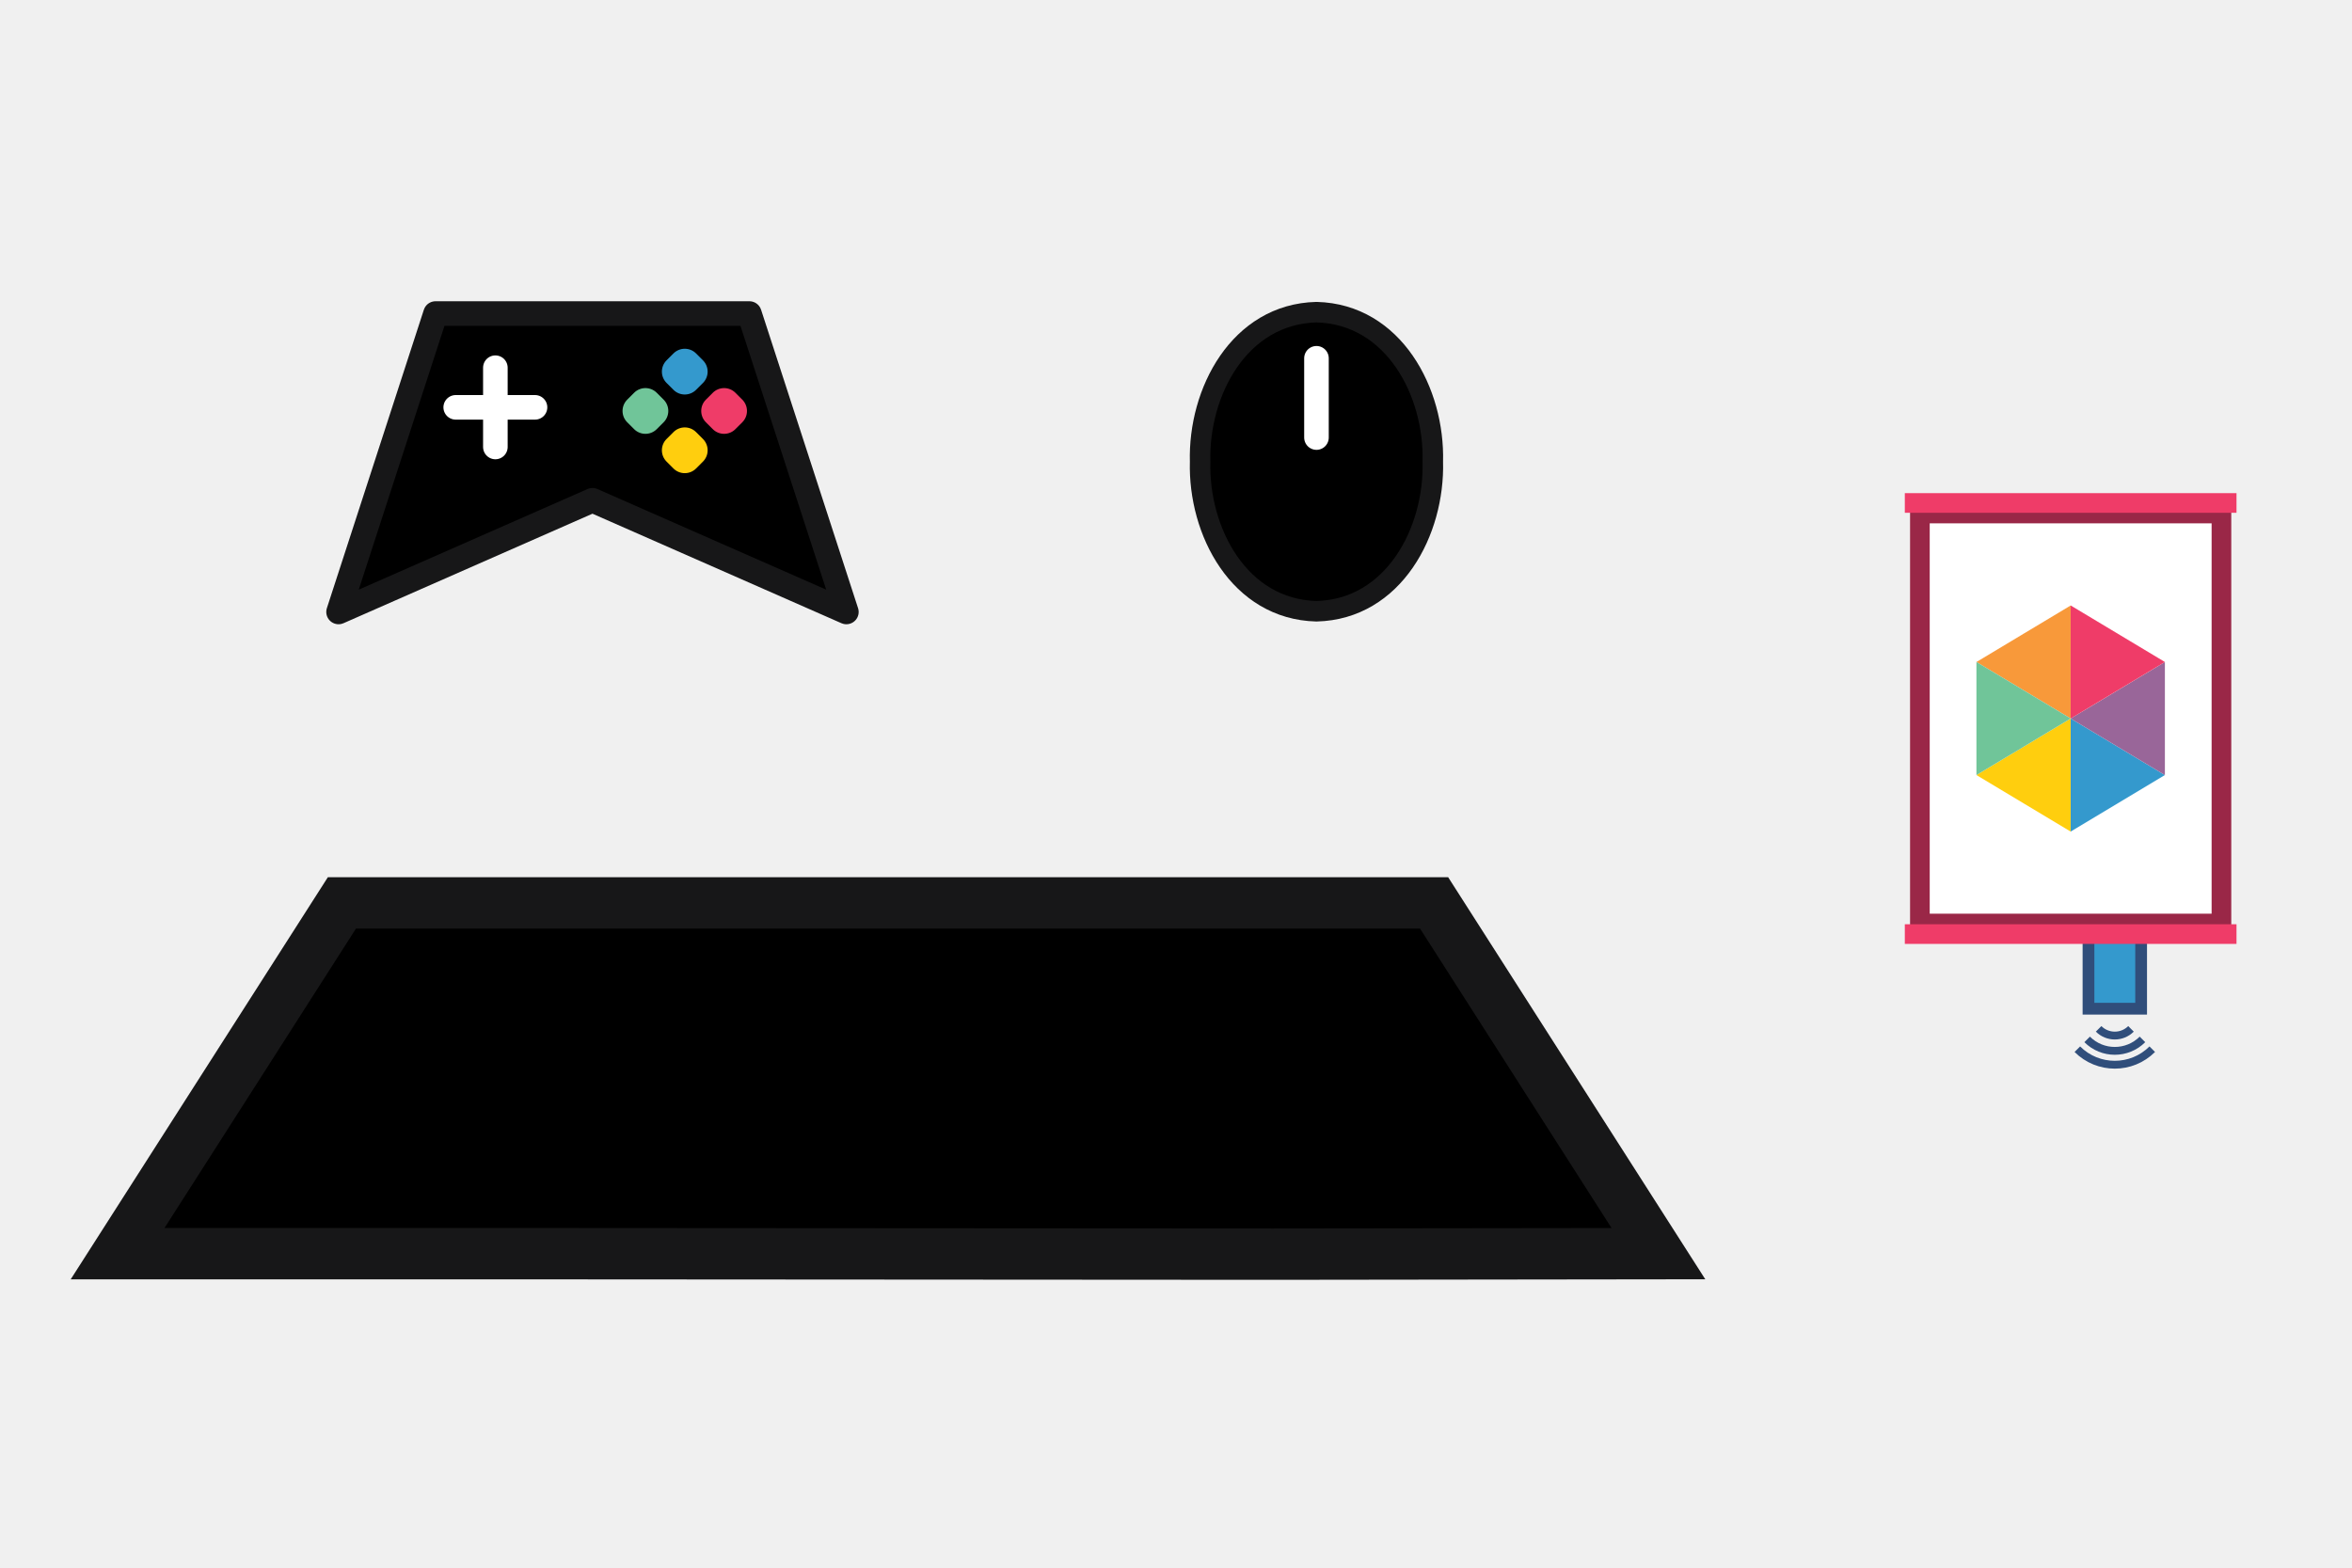
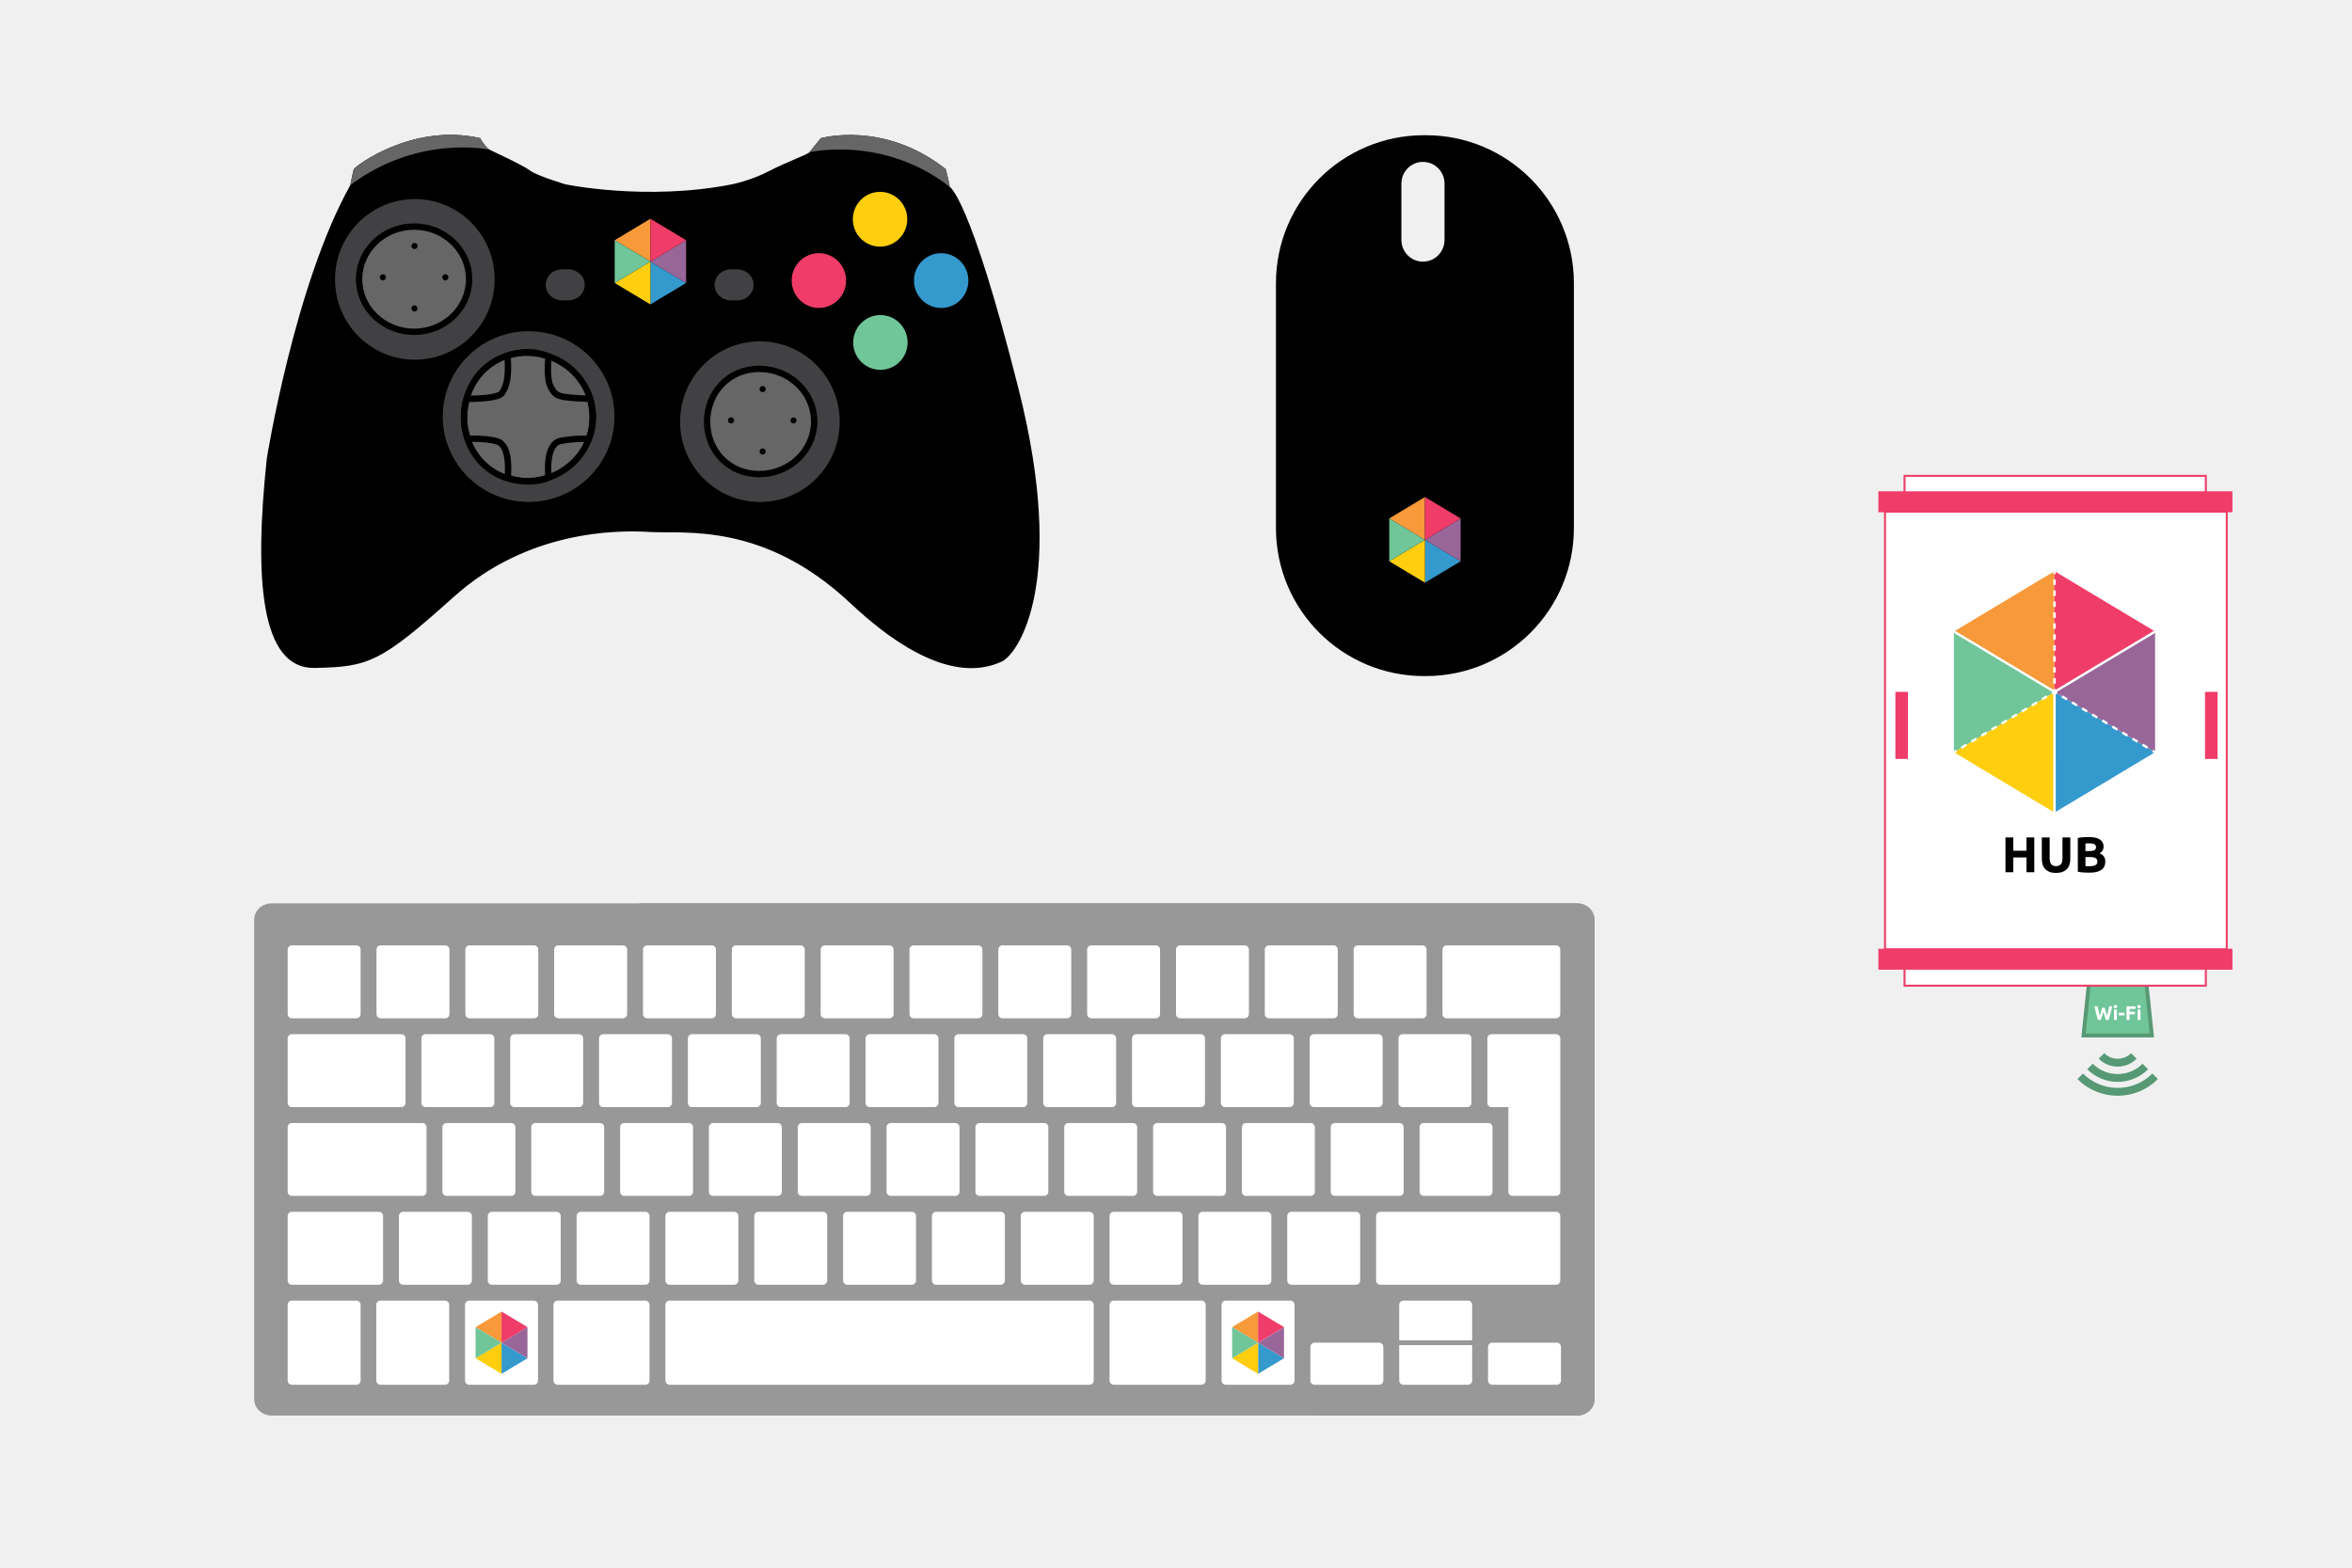
<svg xmlns="http://www.w3.org/2000/svg" version="1.1" id="Layer_1" x="0px" y="0px" width="600px" height="400px" viewBox="0 0 600 400" enable-background="new 0 0 600 400" xml:space="preserve">
  <g>
-     <path fill="none" d="M395.226,276.055" />
-   </g>
-   <rect x="532.778" y="238.191" fill="#3499CD" stroke="#304E7B" stroke-width="3" stroke-miterlimit="10" width="13.428" height="19.183" />
-   <g>
-     <g>
-       <path fill="none" stroke="#304E7B" stroke-width="2" stroke-miterlimit="10" d="M549.046,267.706    c-5.282,5.28-13.831,5.28-19.112,0" />
-       <path fill="none" stroke="#304E7B" stroke-width="2" stroke-miterlimit="10" d="M546.547,265.206    c-3.9,3.899-10.214,3.899-14.114,0" />
-       <path fill="none" stroke="#304E7B" stroke-width="2" stroke-miterlimit="10" d="M543.621,262.516    c-2.282,2.282-5.979,2.282-8.263,0" />
-     </g>
-   </g>
-   <g>
-     <polygon stroke="#171718" stroke-width="13.102" stroke-miterlimit="10" points="128.266,319.875 30,319.875 87.225,230.375    365.841,230.375 423.067,319.875 324.8,320  " />
-     <g>
-       <polygon stroke="#171718" stroke-width="6.271" stroke-linecap="round" stroke-linejoin="round" stroke-miterlimit="10" points="    191.171,80 215.911,156.143 151.14,127.647 86.369,156.143 111.11,80   " />
-       <path id="rect3330_19_" fill="#70C599" d="M169.291,107.744l-1.758,1.755c-1.592,1.595-4.174,1.595-5.768,0l-1.758-1.755    c-1.592-1.594-1.594-4.177,0-5.771l1.758-1.756c1.593-1.592,4.176-1.595,5.771,0l1.755,1.754    C170.885,103.568,170.882,106.15,169.291,107.744z" />
-       <path id="rect3330_18_" fill="#3499CD" d="M179.326,97.71l-1.756,1.755c-1.594,1.592-4.176,1.594-5.77-0.002l-1.756-1.755    c-1.594-1.593-1.594-4.175-0.002-5.768l1.757-1.758c1.594-1.593,4.177-1.593,5.771,0l1.756,1.758    C180.919,93.532,180.917,96.117,179.326,97.71z" />
-       <path id="rect3330_14_" fill="#EF3C68" d="M189.361,107.744l-1.757,1.755c-1.592,1.595-4.175,1.595-5.769,0l-1.757-1.755    c-1.592-1.594-1.592-4.177,0-5.771l1.757-1.755c1.594-1.594,4.177-1.594,5.771,0l1.756,1.755    C190.953,103.567,190.953,106.153,189.361,107.744z" />
-       <path id="rect3330_6_" fill="#FFCE0E" d="M179.326,117.778l-1.756,1.757c-1.594,1.592-4.176,1.592-5.77,0l-1.756-1.757    c-1.594-1.594-1.594-4.176-0.002-5.768l1.758-1.758c1.593-1.593,4.176-1.593,5.77,0l1.756,1.758    C180.919,113.603,180.919,116.187,179.326,117.778z" />
-       <line fill="none" stroke="#FFFFFF" stroke-width="6.271" stroke-linecap="round" stroke-miterlimit="10" x1="126.369" y1="93.819" x2="126.369" y2="114.048" />
-       <line fill="none" stroke="#FFFFFF" stroke-width="6.271" stroke-linecap="round" stroke-miterlimit="10" x1="136.483" y1="103.934" x2="116.254" y2="103.934" />
-     </g>
-     <g>
-       <path d="M365.51,117.805c0.485,17.732-9.945,37.67-29.676,38.155c-19.729-0.484-30.162-20.422-29.677-38.155    c-0.485-17.734,9.948-37.67,29.677-38.155C355.564,80.135,365.995,100.071,365.51,117.805z" />
-       <path fill="none" stroke="#171718" stroke-width="5.234" stroke-linecap="round" stroke-linejoin="round" stroke-miterlimit="10" d="    M365.51,117.805c0.485,17.732-9.945,37.67-29.676,38.155c-19.729-0.484-30.162-20.422-29.677-38.155    c-0.485-17.734,9.948-37.67,29.677-38.155C355.564,80.135,365.995,100.071,365.51,117.805z" />
-     </g>
-     <line fill="none" stroke="#FFFFFF" stroke-width="6.271" stroke-linecap="round" stroke-miterlimit="10" x1="335.834" y1="91.415" x2="335.834" y2="111.645" />
-   </g>
-   <g>
-     <g>
-       <rect x="489.768" y="131.024" fill="#FFFFFF" stroke="#9A2747" stroke-width="5.013" stroke-miterlimit="10" width="76.926" height="104.615" />
-       <line fill="none" stroke="#EF3C68" stroke-width="5.013" stroke-miterlimit="10" x1="485.922" y1="128.333" x2="570.537" y2="128.333" />
-       <line fill="none" stroke="#EF3C68" stroke-width="5.013" stroke-miterlimit="10" x1="485.922" y1="238.333" x2="570.537" y2="238.333" />
-     </g>
-     <g>
-       <polygon fill="#3499CD" points="528.229,183.333 540.252,190.545 552.268,197.756 540.248,204.968 528.229,212.181     528.229,197.756   " />
-       <polygon fill="#996699" points="552.268,168.91 540.262,176.121 528.229,183.333 540.248,190.545 552.268,197.756     552.268,183.333   " />
-       <polygon fill="#F8993A" points="528.231,154.486 516.21,161.698 504.19,168.91 516.211,176.121 528.231,183.333 528.231,168.91       " />
-       <polygon fill="#EF3C68" points="528.229,154.486 540.248,161.698 552.268,168.91 540.248,176.121 528.229,183.333 528.229,168.91       " />
-       <polygon fill="#FFCE0E" points="528.231,183.333 516.21,190.545 504.19,197.756 516.211,204.968 528.231,212.181 528.231,197.756       " />
-       <polygon fill="#70C599" points="504.192,168.91 516.21,176.121 528.229,183.333 516.212,190.545 504.192,197.756 504.192,183.333       " />
-     </g>
+     <path fill="none" d="M230,265.341" />
+   </g>
+   <path id="wireless_mouse" d="M401.5,72.263c0-20.856-16.907-37.763-37.763-37.763h-0.475c-20.855,0-37.763,16.907-37.763,37.763  v62.475c0,20.856,16.907,37.763,37.763,37.763h0.475c20.855,0,37.763-16.907,37.763-37.763V72.263z M368.5,61.203  c0,3.067-2.434,5.552-5.5,5.552s-5.5-2.485-5.5-5.552V46.86c0-3.066,2.434-5.552,5.5-5.552s5.5,2.486,5.5,5.552V61.203z" />
+   <g>
+     <path d="M186.606,47.055c-21.767,4.266-42.31-0.013-42.31-0.013s-7.322-2.173-9.084-3.528c-1.763-1.358-9.322-4.818-10.339-5.327   c-1.017-0.509-2.407-2.951-2.407-2.951c-17.423-3.938-32.004,7.313-32.207,7.923c-0.203,0.609-0.883,4.067-0.883,4.067   c-14.247,25.423-21.313,69.764-21.313,69.764c-3.263,30.645-1.627,53.7,12.188,53.435c13.815-0.267,16.817-1.354,35.536-18.164   c18.717-16.81,41.229-17.072,49.935-16.527c8.707,0.545,28.992-2.703,51.226,18.188c22.232,20.889,34.167,16.823,38.507,14.926   c4.337-1.896,16.82-20.334,4.361-69.699c-12.462-49.365-17.613-51.535-17.613-51.535c0.001-0.543-0.947-4.476-0.947-4.476   c-15.863-12.48-31.866-7.875-31.866-7.875s-2.443,2.982-2.917,3.592c-0.474,0.61-5.628,2.372-10.307,4.81   C191.489,46.106,186.606,47.055,186.606,47.055z" />
+     <path fill="#656665" d="M89.376,47.228c0,0,0.68-3.458,0.883-4.067c0.203-0.61,14.784-11.862,32.207-7.923   c0,0,1.39,2.442,2.407,2.951C124.873,38.188,106.67,34.215,89.376,47.228z" />
+     <path fill="#656665" d="M242.204,47.615c0.429,0.333-0.947-4.476-0.947-4.476c-15.863-12.48-31.866-7.875-31.866-7.875   s-2.443,2.982-2.917,3.592C206.475,38.857,225.257,34.438,242.204,47.615z" />
+     <path fill="#414042" d="M149.17,72.672c0,2.191-1.89,3.967-4.223,3.966h-1.524c-2.333-0.001-4.221-1.776-4.219-3.967l0,0   c0-2.191,1.891-3.966,4.222-3.966l1.525,0.001C147.281,68.706,149.17,70.483,149.17,72.672L149.17,72.672z" />
+     <path fill="#414042" d="M192.25,72.687c0,2.191-1.893,3.966-4.222,3.964h-1.526c-2.331,0-4.22-1.776-4.218-3.967l0,0   c0-2.19,1.891-3.967,4.222-3.966h1.524C190.361,68.72,192.25,70.495,192.25,72.687L192.25,72.687z" />
+     <g>
+       <ellipse fill="#FFCE0E" cx="224.503" cy="55.939" rx="6.941" ry="6.991" />
+       <ellipse fill="#EF3C68" cx="208.902" cy="71.58" rx="6.941" ry="6.991" />
+       <ellipse fill="#70C599" cx="224.591" cy="87.377" rx="6.941" ry="6.991" />
+       <ellipse fill="#3499CD" cx="240.094" cy="71.59" rx="6.941" ry="6.99" />
+     </g>
+     <g>
+       <ellipse transform="matrix(1 2.757794e-004 -2.757794e-004 1 0.0197 -0.0292)" fill="#414042" cx="105.825" cy="71.286" rx="20.361" ry="20.494" />
+       <ellipse fill="#656665" stroke="#000000" stroke-width="1.623" cx="105.642" cy="71.236" rx="14.035" ry="13.426" />
+       <g>
+         <circle cx="105.741" cy="62.76" r="0.785" />
+         <circle cx="97.67" cy="70.76" r="0.784" />
+         <circle cx="105.736" cy="78.693" r="0.784" />
+         <circle cx="113.604" cy="70.763" r="0.785" />
+       </g>
+     </g>
+     <g>
+       <ellipse transform="matrix(1 3.117431e-004 -3.117431e-004 1 0.0336 -0.0604)" fill="#414042" cx="193.852" cy="107.591" rx="20.362" ry="20.493" />
+       <path fill="#656665" stroke="#000000" stroke-width="1.623" d="M207.704,107.545c-0.003,7.415-6.286,13.423-14.042,13.421    c-7.752-0.002-13.283-5.965-13.281-13.378c0.004-7.416,5.541-13.475,13.291-13.471C201.422,94.118,207.706,100.13,207.704,107.545    z" />
+       <g>
+         <circle cx="194.56" cy="99.266" r="0.785" />
+         <path d="M187.274,107.264c0,0.431-0.352,0.781-0.784,0.779c-0.433-0.001-0.783-0.348-0.786-0.78     c0.002-0.431,0.353-0.78,0.785-0.779C186.923,106.484,187.275,106.834,187.274,107.264z" />
+         <circle cx="194.556" cy="115.2" r="0.783" />
+         <path d="M203.206,107.269c0,0.433-0.35,0.78-0.784,0.78c-0.432,0-0.783-0.35-0.78-0.78c-0.002-0.43,0.349-0.779,0.782-0.78     C202.855,106.489,203.206,106.838,203.206,107.269z" />
+       </g>
+     </g>
+     <g>
+       <ellipse transform="matrix(1 3.121620e-004 -3.121620e-004 1 0.0332 -0.0421)" fill="#414042" cx="134.852" cy="106.286" rx="21.899" ry="21.779" />
+       <path fill="#656665" stroke="#000000" stroke-width="1.623" d="M151.241,106.387c-0.003,9.048-7.561,16.381-16.879,16.375    c-9.32,0-15.97-7.274-15.967-16.323c0.002-9.049,6.658-16.442,15.979-16.44C143.691,90.002,151.245,97.338,151.241,106.387z" />
+       <path fill="none" stroke="#000000" stroke-width="1.623" d="M119.057,101.751c0,0,7.866,0.137,8.951-1.422    c1.084-1.557,1.885-3.57,1.478-9.605c0,0,5.509-2.123,10.459,0.32c0,0-0.681,5.559,0.606,7.796    c1.29,2.239,1.424,2.583,9.967,2.922c0,0,1.693,5.219-0.342,10.236c0,0-2.915-0.273-7.05,0.473    c-4.137,0.745-3.258,8.677-3.191,9.426c0,0-4.408,2.099-10.441-0.005c0,0,0.816-6.576-1.625-8.681c0,0-0.609-1.356-8.475-1.289    C119.393,111.922,117.293,108.124,119.057,101.751z" />
+     </g>
+   </g>
+   <g>
+     <g>
+       <polygon fill="#70C599" stroke="#579975" stroke-miterlimit="10" points="548.936,264.2 531.508,264.2 533.508,245.019     546.936,245.019   " />
+       <g>
+         <g>
+           <g>
+             <path fill="none" stroke="#579975" stroke-width="2" stroke-miterlimit="10" d="M549.779,274.622       c-5.283,5.281-13.832,5.281-19.113,0" />
+             <path fill="none" stroke="#579975" stroke-width="2" stroke-miterlimit="10" d="M547.279,272.122c-3.9,3.9-10.213,3.9-14.115,0       " />
+             <path fill="none" stroke="#579975" stroke-width="2" stroke-miterlimit="10" d="M544.354,269.431       c-2.283,2.283-5.98,2.283-8.264,0" />
+           </g>
+         </g>
+       </g>
+     </g>
+     <g>
+       <path fill="#FFFFFF" d="M536.92,257.142c0.041,0.137,0.084,0.291,0.133,0.461c0.049,0.172,0.1,0.35,0.154,0.533    s0.111,0.367,0.168,0.551s0.111,0.354,0.164,0.51c0.045-0.17,0.088-0.355,0.133-0.555c0.047-0.201,0.088-0.408,0.129-0.621    s0.08-0.426,0.117-0.637c0.039-0.213,0.076-0.416,0.109-0.613h0.811c-0.117,0.58-0.254,1.168-0.406,1.766    c-0.152,0.596-0.316,1.162-0.494,1.699h-0.715c-0.115-0.32-0.229-0.656-0.338-1.008c-0.111-0.352-0.219-0.703-0.324-1.057    c-0.107,0.354-0.215,0.705-0.322,1.057c-0.105,0.352-0.217,0.688-0.334,1.008h-0.713c-0.178-0.537-0.344-1.104-0.494-1.699    c-0.152-0.598-0.287-1.186-0.404-1.766h0.844c0.033,0.197,0.07,0.4,0.111,0.613c0.039,0.211,0.082,0.424,0.125,0.637    s0.088,0.42,0.133,0.621c0.045,0.199,0.092,0.385,0.139,0.555c0.061-0.164,0.119-0.338,0.176-0.52    c0.057-0.184,0.111-0.367,0.164-0.551c0.055-0.184,0.104-0.359,0.148-0.529s0.086-0.322,0.123-0.455H536.92z" />
+       <path fill="#FFFFFF" d="M540.098,256.847c0,0.137-0.045,0.244-0.133,0.322s-0.193,0.117-0.313,0.117    c-0.121,0-0.225-0.039-0.313-0.117s-0.133-0.186-0.133-0.322s0.045-0.244,0.133-0.324c0.088-0.078,0.191-0.117,0.313-0.117    c0.119,0,0.225,0.039,0.313,0.117C540.053,256.603,540.098,256.71,540.098,256.847z M540.027,260.235h-0.746v-2.629h0.746V260.235    z" />
+       <path fill="#FFFFFF" d="M540.502,258.405h1.449v0.676h-1.449V258.405z" />
+       <path fill="#FFFFFF" d="M542.477,260.235v-3.465h2.32v0.656h-1.539v0.725h1.369v0.654h-1.369v1.43H542.477z" />
+       <path fill="#FFFFFF" d="M546.111,256.847c0,0.137-0.043,0.244-0.131,0.322c-0.09,0.078-0.193,0.117-0.313,0.117    c-0.121,0-0.225-0.039-0.313-0.117c-0.09-0.078-0.133-0.186-0.133-0.322s0.043-0.244,0.133-0.324    c0.088-0.078,0.191-0.117,0.313-0.117c0.119,0,0.223,0.039,0.313,0.117C546.068,256.603,546.111,256.71,546.111,256.847z     M546.043,260.235h-0.746v-2.629h0.746V260.235z" />
+     </g>
+     <g>
+       <rect x="480.877" y="130.553" fill="#FFFFFF" stroke="#EF4069" stroke-width="0.516" stroke-miterlimit="10" width="87.174" height="111.667" />
+       <g>
+         <g>
+           <g>
+             <path fill="#010101" stroke="#FFFFFF" stroke-width="0.205" stroke-miterlimit="10" d="M524.107,177.175" />
+           </g>
+           <g>
+             <path fill="#010101" stroke="#FFFFFF" stroke-width="0.205" stroke-miterlimit="10" d="M524.107,177.175" />
+           </g>
+           <g>
+             <path fill="#010101" stroke="#FFFFFF" stroke-width="0.205" stroke-miterlimit="10" d="M524.107,177.175" />
+           </g>
+           <g>
+             <path fill="#010101" stroke="#FFFFFF" stroke-width="0.205" stroke-miterlimit="10" d="M524.107,177.175" />
+           </g>
+         </g>
+         <polyline fill="#3499CD" points="549.768,191.929 536.938,199.626 524.107,207.324 524.107,191.929 524.107,176.533    " />
+         <polyline fill="#996699" points="549.768,191.929 549.768,176.533 549.768,161.138 536.953,168.836 524.107,176.533    " />
+         <polyline fill="#F8993A" points="524.111,145.742 511.279,153.439 498.447,161.138 511.281,168.836 524.111,176.533    " />
+         <polyline fill="#EF3C68" points="524.107,145.742 536.936,153.439 549.768,161.138 536.938,168.836 524.107,176.533    " />
+         <polyline fill="#FFCE0E" points="498.447,191.929 511.281,199.626 524.111,207.324 524.111,191.929 524.111,176.533    " />
+         <polyline fill="#70C599" points="498.449,191.929 498.449,176.533 498.449,161.138 511.279,168.836 524.107,176.533    " />
+         <g>
+           <g>
+             <g>
+               <line fill="none" stroke="#FFFFFF" stroke-width="0.616" stroke-miterlimit="10" x1="524.113" y1="145.742" x2="524.113" y2="146.46" />
+               <line fill="none" stroke="#FFFFFF" stroke-width="0.616" stroke-miterlimit="10" stroke-dasharray="1.398,1.398" x1="524.113" y1="147.858" x2="524.107" y2="175.116" />
+               <line fill="none" stroke="#FFFFFF" stroke-width="0.616" stroke-miterlimit="10" x1="524.107" y1="175.815" x2="524.107" y2="176.533" />
+             </g>
+           </g>
+           <g>
+             <g>
+               <line fill="none" stroke="#FFFFFF" stroke-width="0.616" stroke-miterlimit="10" x1="524.107" y1="176.533" x2="524.724" y2="176.903" />
+               <line fill="none" stroke="#FFFFFF" stroke-width="0.616" stroke-miterlimit="10" stroke-dasharray="1.499,1.499" x1="526.009" y1="177.674" x2="548.509" y2="191.173" />
+               <line fill="none" stroke="#FFFFFF" stroke-width="0.616" stroke-miterlimit="10" x1="549.151" y1="191.559" x2="549.768" y2="191.929" />
+             </g>
+           </g>
+           <g>
+             <g>
+               <line fill="none" stroke="#FFFFFF" stroke-width="0.616" stroke-miterlimit="10" x1="524.107" y1="176.533" x2="523.491" y2="176.903" />
+               <line fill="none" stroke="#FFFFFF" stroke-width="0.616" stroke-miterlimit="10" stroke-dasharray="1.499,1.499" x1="522.206" y1="177.674" x2="499.706" y2="191.173" />
+               <line fill="none" stroke="#FFFFFF" stroke-width="0.616" stroke-miterlimit="10" x1="499.063" y1="191.559" x2="498.447" y2="191.929" />
+             </g>
+           </g>
+         </g>
+         <g>
+           <line fill="none" stroke="#FFFFFF" stroke-width="0.616" stroke-miterlimit="10" x1="524.113" y1="207.324" x2="524.107" y2="176.533" />
+           <line fill="none" stroke="#FFFFFF" stroke-width="0.616" stroke-miterlimit="10" x1="524.107" y1="176.533" x2="549.768" y2="161.138" />
+           <line fill="none" stroke="#FFFFFF" stroke-width="0.616" stroke-miterlimit="10" x1="524.107" y1="176.533" x2="498.447" y2="161.138" />
+         </g>
+       </g>
+       <rect x="485.859" y="245.235" fill="#FFFFFF" stroke="#EF4069" stroke-width="0.516" stroke-miterlimit="10" width="76.854" height="6.264" />
+       <rect x="485.859" y="121.417" fill="#FFFFFF" stroke="#EF4069" stroke-width="0.516" stroke-miterlimit="10" width="76.854" height="6.264" />
+       <line fill="none" stroke="#EF3C68" stroke-width="5.351" stroke-miterlimit="10" x1="479.182" y1="128.029" x2="569.5" y2="128.029" />
+       <line fill="none" stroke="#EF3C68" stroke-width="5.351" stroke-miterlimit="10" x1="479.182" y1="244.745" x2="569.5" y2="244.745" />
+       <g>
+         <path d="M516.954,213.674h1.998v8.876h-1.998v-3.766h-3.356v3.766H511.6v-8.876h1.998v3.394h3.356V213.674z" />
+         <path d="M524.473,222.729c-0.624,0-1.161-0.088-1.614-0.263c-0.452-0.175-0.826-0.418-1.12-0.73     c-0.295-0.312-0.513-0.683-0.653-1.114c-0.142-0.431-0.212-0.907-0.212-1.428v-5.521h1.998v5.354     c0,0.358,0.041,0.664,0.122,0.916s0.192,0.457,0.333,0.615s0.312,0.271,0.513,0.339c0.2,0.068,0.42,0.103,0.659,0.103     c0.487,0,0.882-0.149,1.185-0.448c0.304-0.299,0.455-0.807,0.455-1.524v-5.354h1.998v5.521c0,0.521-0.072,0.999-0.218,1.435     s-0.367,0.809-0.666,1.12c-0.299,0.313-0.679,0.554-1.14,0.725C525.651,222.644,525.104,222.729,524.473,222.729z" />
+         <path d="M533.016,222.665c-0.486,0-0.972-0.015-1.453-0.045c-0.483-0.029-0.984-0.1-1.506-0.211v-8.607     c0.41-0.077,0.858-0.135,1.346-0.173c0.486-0.039,0.938-0.058,1.357-0.058c0.563,0,1.082,0.04,1.557,0.121     c0.474,0.081,0.881,0.22,1.223,0.416c0.342,0.197,0.608,0.455,0.801,0.775s0.288,0.716,0.288,1.185     c0,0.709-0.342,1.269-1.024,1.679c0.563,0.213,0.947,0.504,1.152,0.87c0.205,0.368,0.308,0.782,0.308,1.243     c0,0.931-0.34,1.631-1.019,2.101S534.356,222.665,533.016,222.665z M532.004,217.157h0.974c0.614,0,1.055-0.079,1.319-0.236     c0.265-0.158,0.396-0.412,0.396-0.763c0-0.358-0.136-0.61-0.409-0.756c-0.273-0.145-0.675-0.218-1.204-0.218     c-0.171,0-0.354,0.003-0.551,0.007s-0.372,0.015-0.525,0.032V217.157z M532.004,218.682v2.293     c0.146,0.018,0.303,0.03,0.474,0.038c0.171,0.009,0.359,0.013,0.563,0.013c0.598,0,1.081-0.085,1.448-0.256     c0.366-0.171,0.551-0.486,0.551-0.948c0-0.409-0.154-0.702-0.462-0.877c-0.307-0.175-0.747-0.263-1.319-0.263H532.004z" />
+       </g>
+       <rect x="483.518" y="176.531" fill="#EF3C68" width="3.203" height="17.115" />
+       <rect x="562.508" y="176.531" fill="#EF3C68" width="3.201" height="17.115" />
+     </g>
+   </g>
+   <g id="keyboard_1_">
+     <path fill="#989898" d="M406.76,234.643c0-2.276-1.992-4.143-4.418-4.143H69.256c-2.426,0-4.409,1.866-4.409,4.143v122.392   c0,2.274,1.983,4.144,4.409,4.144h333.086c2.426,0,4.418-1.869,4.418-4.144V234.643z" />
+     <path fill="#989898" d="M406.76,357.034V234.643c0-2.276-1.992-4.143-4.418-4.143H162.86l172.677,130.678h66.805   C404.768,361.178,406.76,359.309,406.76,357.034z" />
+     <g>
+       <g>
+         <path fill="#FFFFFF" d="M91.996,258.743c0,0.594-0.483,1.078-1.075,1.078H74.463c-0.595,0-1.077-0.484-1.077-1.078v-16.452     c0-0.595,0.482-1.077,1.077-1.077H90.92c0.592,0,1.075,0.482,1.075,1.077V258.743z" />
+         <path fill="#FFFFFF" d="M126.104,281.402c0,0.6-0.476,1.083-1.077,1.083H108.57c-0.593,0-1.071-0.483-1.071-1.083v-16.458     c0-0.584,0.478-1.069,1.071-1.069h16.457c0.601,0,1.077,0.485,1.077,1.069V281.402z" />
+         <path fill="#FFFFFF" d="M131.471,304.067c0,0.597-0.483,1.071-1.076,1.071h-16.459c-0.584,0-1.076-0.475-1.076-1.071v-16.461     c0-0.583,0.492-1.068,1.076-1.068h16.459c0.592,0,1.076,0.485,1.076,1.068V304.067z" />
+         <path fill="#FFFFFF" d="M120.375,326.728c0,0.589-0.481,1.075-1.071,1.075h-16.458c-0.587,0-1.072-0.486-1.072-1.075v-16.456     c0-0.59,0.485-1.079,1.072-1.079h16.458c0.589,0,1.071,0.489,1.071,1.079V326.728z" />
+         <path fill="#FFFFFF" d="M91.996,352.25c0,0.595-0.483,1.076-1.075,1.076H74.463c-0.595,0-1.077-0.481-1.077-1.076v-19.321     c0-0.581,0.482-1.074,1.077-1.074H90.92c0.592,0,1.075,0.493,1.075,1.074V352.25z" />
+         <path fill="#FFFFFF" d="M114.591,352.25c0,0.595-0.482,1.076-1.077,1.076H97.062c-0.589,0-1.074-0.481-1.074-1.076v-19.321     c0-0.581,0.485-1.074,1.074-1.074h16.452c0.595,0,1.077,0.493,1.077,1.074V352.25z" />
+         <path fill="#FFFFFF" d="M137.244,352.25c0,0.595-0.486,1.076-1.078,1.076h-16.458c-0.591,0-1.073-0.481-1.073-1.076v-19.321     c0-0.581,0.481-1.074,1.073-1.074h16.458c0.592,0,1.078,0.493,1.078,1.074V352.25z" />
+         <path fill="#FFFFFF" d="M330.241,352.25c0,0.595-0.492,1.076-1.082,1.076h-16.46c-0.588,0-1.07-0.481-1.07-1.076v-19.321     c0-0.581,0.482-1.074,1.07-1.074h16.46c0.59,0,1.082,0.493,1.082,1.074V352.25z" />
+         <path fill="#FFFFFF" d="M352.89,352.25c0,0.595-0.483,1.076-1.075,1.076h-16.447c-0.602,0-1.089-0.481-1.089-1.076v-8.586     c0-0.588,0.487-1.076,1.089-1.076h16.447c0.592,0,1.075,0.488,1.075,1.076V352.25z" />
+         <path fill="#FFFFFF" d="M398.212,352.25c0,0.595-0.485,1.076-1.078,1.076h-16.452c-0.59,0-1.081-0.481-1.081-1.076v-8.586     c0-0.588,0.491-1.076,1.081-1.076h16.452c0.593,0,1.078,0.488,1.078,1.076V352.25z" />
+         <path fill="#FFFFFF" d="M165.695,352.25c0,0.595-0.482,1.076-1.067,1.076H142.26c-0.59,0-1.07-0.481-1.07-1.076v-19.321     c0-0.581,0.479-1.074,1.07-1.074h22.369c0.584,0,1.067,0.493,1.067,1.074V352.25z" />
+         <path fill="#FFFFFF" d="M307.57,352.25c0,0.595-0.48,1.076-1.077,1.076h-22.36c-0.586,0-1.079-0.481-1.079-1.076v-19.321     c0-0.581,0.493-1.074,1.079-1.074h22.36c0.597,0,1.077,0.493,1.077,1.074V352.25z" />
+         <path fill="#FFFFFF" d="M279.007,352.25c0,0.595-0.489,1.076-1.084,1.076H170.826c-0.584,0-1.08-0.481-1.08-1.076v-19.321     c0-0.581,0.495-1.074,1.08-1.074h107.097c0.595,0,1.084,0.493,1.084,1.074V352.25z" />
+         <path fill="#FFFFFF" d="M143.035,326.728c0,0.589-0.478,1.075-1.071,1.075h-16.459c-0.583,0-1.071-0.486-1.071-1.075v-16.456     c0-0.59,0.489-1.079,1.071-1.079h16.459c0.593,0,1.071,0.489,1.071,1.079V326.728z" />
+         <path fill="#FFFFFF" d="M165.695,326.728c0,0.589-0.482,1.075-1.067,1.075H148.17c-0.593,0-1.076-0.486-1.076-1.075v-16.456     c0-0.59,0.483-1.079,1.076-1.079h16.458c0.584,0,1.067,0.489,1.067,1.079V326.728z" />
+         <path fill="#FFFFFF" d="M188.359,326.728c0,0.589-0.481,1.075-1.078,1.075h-16.456c-0.584,0-1.08-0.486-1.08-1.075v-16.456     c0-0.59,0.495-1.079,1.08-1.079h16.456c0.597,0,1.078,0.489,1.078,1.079V326.728z" />
+         <path fill="#FFFFFF" d="M211.018,326.728c0,0.589-0.486,1.075-1.07,1.075h-16.454c-0.591,0-1.08-0.486-1.08-1.075v-16.456     c0-0.59,0.489-1.079,1.08-1.079h16.454c0.584,0,1.07,0.489,1.07,1.079V326.728z" />
+         <path fill="#FFFFFF" d="M233.68,326.728c0,0.589-0.483,1.075-1.07,1.075H216.15c-0.588,0-1.07-0.486-1.07-1.075v-16.456     c0-0.59,0.482-1.079,1.07-1.079h16.459c0.587,0,1.07,0.489,1.07,1.079V326.728z" />
+         <path fill="#FFFFFF" d="M256.343,326.728c0,0.589-0.479,1.075-1.072,1.075h-16.458c-0.596,0-1.079-0.486-1.079-1.075v-16.456     c0-0.59,0.483-1.079,1.079-1.079h16.458c0.592,0,1.072,0.489,1.072,1.079V326.728z" />
+         <path fill="#FFFFFF" d="M279.007,326.728c0,0.589-0.489,1.075-1.084,1.075H261.47c-0.588,0-1.07-0.486-1.07-1.075v-16.456     c0-0.59,0.482-1.079,1.07-1.079h16.453c0.595,0,1.084,0.489,1.084,1.079V326.728z" />
+         <path fill="#FFFFFF" d="M301.666,326.728c0,0.589-0.484,1.075-1.078,1.075h-16.455c-0.586,0-1.079-0.486-1.079-1.075v-16.456     c0-0.59,0.493-1.079,1.079-1.079h16.455c0.594,0,1.078,0.489,1.078,1.079V326.728z" />
+         <path fill="#FFFFFF" d="M324.324,326.728c0,0.589-0.475,1.075-1.072,1.075h-16.458c-0.594,0-1.075-0.486-1.075-1.075v-16.456     c0-0.59,0.481-1.079,1.075-1.079h16.458c0.598,0,1.072,0.489,1.072,1.079V326.728z" />
+         <path fill="#FFFFFF" d="M346.986,326.728c0,0.589-0.486,1.075-1.076,1.075h-16.453c-0.593,0-1.079-0.486-1.079-1.075v-16.456     c0-0.59,0.486-1.079,1.079-1.079h16.453c0.59,0,1.076,0.489,1.076,1.079V326.728z" />
+         <path fill="#FFFFFF" d="M398.029,326.728c0,0.589-0.482,1.075-1.074,1.075h-44.84c-0.591,0-1.075-0.486-1.075-1.075v-16.456     c0-0.59,0.484-1.079,1.075-1.079h44.84c0.592,0,1.074,0.489,1.074,1.079V326.728z" />
+         <path fill="#FFFFFF" d="M154.125,304.067c0,0.597-0.472,1.071-1.065,1.071h-16.468c-0.583,0-1.066-0.475-1.066-1.071v-16.461     c0-0.583,0.483-1.068,1.066-1.068h16.468c0.593,0,1.065,0.485,1.065,1.068V304.067z" />
+         <path fill="#FFFFFF" d="M176.791,304.067c0,0.597-0.484,1.071-1.076,1.071h-16.459c-0.587,0-1.066-0.475-1.066-1.071v-16.461     c0-0.583,0.479-1.068,1.066-1.068h16.459c0.592,0,1.076,0.485,1.076,1.068V304.067z" />
+         <path fill="#FFFFFF" d="M199.446,304.067c0,0.597-0.473,1.071-1.067,1.071h-16.461c-0.591,0-1.071-0.475-1.071-1.071v-16.461     c0-0.583,0.479-1.068,1.071-1.068h16.461c0.594,0,1.067,0.485,1.067,1.068V304.067z" />
+         <path fill="#FFFFFF" d="M222.112,304.067c0,0.597-0.484,1.071-1.07,1.071h-16.466c-0.586,0-1.066-0.475-1.066-1.071v-16.461     c0-0.583,0.48-1.068,1.066-1.068h16.466c0.586,0,1.07,0.485,1.07,1.068V304.067z" />
+         <path fill="#FFFFFF" d="M244.774,304.067c0,0.597-0.487,1.071-1.074,1.071h-16.458c-0.583,0-1.078-0.475-1.078-1.071v-16.461     c0-0.583,0.495-1.068,1.078-1.068H243.7c0.587,0,1.074,0.485,1.074,1.068V304.067z" />
+         <path fill="#FFFFFF" d="M267.432,304.067c0,0.597-0.482,1.071-1.072,1.071h-16.455c-0.593,0-1.074-0.475-1.074-1.071v-16.461     c0-0.583,0.481-1.068,1.074-1.068h16.455c0.59,0,1.072,0.485,1.072,1.068V304.067z" />
+         <path fill="#FFFFFF" d="M290.09,304.067c0,0.597-0.476,1.071-1.071,1.071h-16.458c-0.591,0-1.071-0.475-1.071-1.071v-16.461     c0-0.583,0.48-1.068,1.071-1.068h16.458c0.595,0,1.071,0.485,1.071,1.068V304.067z" />
+         <path fill="#FFFFFF" d="M312.756,304.067c0,0.597-0.486,1.071-1.072,1.071h-16.46c-0.589,0-1.072-0.475-1.072-1.071v-16.461     c0-0.583,0.482-1.068,1.072-1.068h16.46c0.586,0,1.072,0.485,1.072,1.068V304.067z" />
+         <path fill="#FFFFFF" d="M335.418,304.067c0,0.597-0.483,1.071-1.072,1.071h-16.464c-0.593,0-1.071-0.475-1.071-1.071v-16.461     c0-0.583,0.479-1.068,1.071-1.068h16.464c0.589,0,1.072,0.485,1.072,1.068V304.067z" />
+         <path fill="#FFFFFF" d="M358.074,304.067c0,0.597-0.481,1.071-1.071,1.071h-16.452c-0.598,0-1.08-0.475-1.08-1.071v-16.461     c0-0.583,0.482-1.068,1.08-1.068h16.452c0.59,0,1.071,0.485,1.071,1.068V304.067z" />
+         <path fill="#FFFFFF" d="M380.735,304.067c0,0.597-0.482,1.071-1.07,1.071H363.2c-0.588,0-1.064-0.475-1.064-1.071v-16.461     c0-0.583,0.477-1.068,1.064-1.068h16.465c0.588,0,1.07,0.485,1.07,1.068V304.067z" />
+         <path fill="#FFFFFF" d="M148.765,281.402c0,0.6-0.483,1.083-1.078,1.083H131.23c-0.589,0-1.077-0.483-1.077-1.083v-16.458     c0-0.584,0.488-1.069,1.077-1.069h16.457c0.594,0,1.078,0.485,1.078,1.069V281.402z" />
+         <path fill="#FFFFFF" d="M171.425,281.402c0,0.6-0.483,1.083-1.077,1.083H153.89c-0.589,0-1.071-0.483-1.071-1.083v-16.458     c0-0.584,0.482-1.069,1.071-1.069h16.458c0.594,0,1.077,0.485,1.077,1.069V281.402z" />
+         <path fill="#FFFFFF" d="M194.084,281.402c0,0.6-0.481,1.083-1.076,1.083H176.55c-0.584,0-1.065-0.483-1.065-1.083v-16.458     c0-0.584,0.481-1.069,1.065-1.069h16.458c0.595,0,1.076,0.485,1.076,1.069V281.402z" />
+         <path fill="#FFFFFF" d="M216.74,281.402c0,0.6-0.483,1.083-1.068,1.083h-16.458c-0.592,0-1.076-0.483-1.076-1.083v-16.458     c0-0.584,0.483-1.069,1.076-1.069h16.458c0.585,0,1.068,0.485,1.068,1.069V281.402z" />
+         <path fill="#FFFFFF" d="M239.404,281.402c0,0.6-0.48,1.083-1.077,1.083h-16.455c-0.589,0-1.069-0.483-1.069-1.083v-16.458     c0-0.584,0.48-1.069,1.069-1.069h16.455c0.597,0,1.077,0.485,1.077,1.069V281.402z" />
+         <path fill="#FFFFFF" d="M262.062,281.402c0,0.6-0.476,1.083-1.069,1.083h-16.459c-0.593,0-1.075-0.483-1.075-1.083v-16.458     c0-0.584,0.482-1.069,1.075-1.069h16.459c0.593,0,1.069,0.485,1.069,1.069V281.402z" />
+         <path fill="#FFFFFF" d="M284.724,281.402c0,0.6-0.476,1.083-1.071,1.083H267.19c-0.584,0-1.067-0.483-1.067-1.083v-16.458     c0-0.584,0.482-1.069,1.067-1.069h16.463c0.595,0,1.071,0.485,1.071,1.069V281.402z" />
+         <path fill="#FFFFFF" d="M307.39,281.402c0,0.6-0.482,1.083-1.079,1.083h-16.458c-0.59,0-1.073-0.483-1.073-1.083v-16.458     c0-0.584,0.482-1.069,1.073-1.069h16.458c0.597,0,1.079,0.485,1.079,1.069V281.402z" />
+         <path fill="#FFFFFF" d="M330.045,281.402c0,0.6-0.482,1.083-1.066,1.083h-16.46c-0.594,0-1.072-0.483-1.072-1.083v-16.458     c0-0.584,0.479-1.069,1.072-1.069h16.46c0.584,0,1.066,0.485,1.066,1.069V281.402z" />
+         <path fill="#FFFFFF" d="M352.711,281.402c0,0.6-0.482,1.083-1.08,1.083h-16.456c-0.582,0-1.071-0.483-1.071-1.083v-16.458     c0-0.584,0.489-1.069,1.071-1.069h16.456c0.598,0,1.08,0.485,1.08,1.069V281.402z" />
+         <path fill="#FFFFFF" d="M375.368,281.402c0,0.6-0.482,1.083-1.07,1.083H357.84c-0.593,0-1.075-0.483-1.075-1.083v-16.458     c0-0.584,0.482-1.069,1.075-1.069h16.458c0.588,0,1.07,0.485,1.07,1.069V281.402z" />
+         <path fill="#FFFFFF" d="M103.443,281.402c0,0.6-0.481,1.083-1.076,1.083H74.463c-0.595,0-1.077-0.483-1.077-1.083v-16.458     c0-0.584,0.482-1.069,1.077-1.069h27.905c0.594,0,1.076,0.485,1.076,1.069V281.402z" />
+         <path fill="#FFFFFF" d="M398.029,258.743c0,0.594-0.482,1.078-1.074,1.078h-27.908c-0.583,0-1.071-0.484-1.071-1.078v-16.452     c0-0.595,0.488-1.077,1.071-1.077h27.908c0.592,0,1.074,0.482,1.074,1.077V258.743z" />
+         <path fill="#FFFFFF" d="M108.805,304.067c0,0.597-0.477,1.071-1.075,1.071H74.463c-0.595,0-1.077-0.475-1.077-1.071v-16.461     c0-0.583,0.482-1.068,1.077-1.068h33.267c0.598,0,1.075,0.485,1.075,1.068V304.067z" />
+         <path fill="#FFFFFF" d="M97.72,326.728c0,0.589-0.483,1.075-1.076,1.075H74.463c-0.595,0-1.077-0.486-1.077-1.075v-16.456     c0-0.59,0.482-1.079,1.077-1.079h22.181c0.593,0,1.076,0.489,1.076,1.079V326.728z" />
+         <path fill="#FFFFFF" d="M114.652,258.743c0,0.594-0.479,1.078-1.079,1.078H97.126c-0.592,0-1.076-0.484-1.076-1.078v-16.452     c0-0.595,0.484-1.077,1.076-1.077h16.448c0.6,0,1.079,0.482,1.079,1.077V258.743z" />
+         <path fill="#FFFFFF" d="M137.315,258.743c0,0.594-0.481,1.078-1.074,1.078h-16.46c-0.586,0-1.066-0.484-1.066-1.078v-16.452     c0-0.595,0.48-1.077,1.066-1.077h16.46c0.592,0,1.074,0.482,1.074,1.077V258.743z" />
+         <path fill="#FFFFFF" d="M159.983,258.743c0,0.594-0.494,1.078-1.085,1.078H142.44c-0.589,0-1.071-0.484-1.071-1.078v-16.452     c0-0.595,0.481-1.077,1.071-1.077h16.458c0.592,0,1.085,0.482,1.085,1.077V258.743z" />
+         <path fill="#FFFFFF" d="M182.637,258.743c0,0.594-0.484,1.078-1.077,1.078h-16.458c-0.589,0-1.076-0.484-1.076-1.078v-16.452     c0-0.595,0.487-1.077,1.076-1.077h16.458c0.593,0,1.077,0.482,1.077,1.077V258.743z" />
+         <path fill="#FFFFFF" d="M205.289,258.743c0,0.594-0.474,1.078-1.069,1.078h-16.458c-0.589,0-1.072-0.484-1.072-1.078v-16.452     c0-0.595,0.483-1.077,1.072-1.077h16.458c0.595,0,1.069,0.482,1.069,1.077V258.743z" />
+         <path fill="#FFFFFF" d="M227.957,258.743c0,0.594-0.483,1.078-1.076,1.078h-16.448c-0.596,0-1.078-0.484-1.078-1.078v-16.452     c0-0.595,0.481-1.077,1.078-1.077h16.448c0.593,0,1.076,0.482,1.076,1.077V258.743z" />
+         <path fill="#FFFFFF" d="M250.611,258.743c0,0.594-0.471,1.078-1.068,1.078h-16.453c-0.597,0-1.079-0.484-1.079-1.078v-16.452     c0-0.595,0.482-1.077,1.079-1.077h16.453c0.597,0,1.068,0.482,1.068,1.077V258.743z" />
+         <path fill="#FFFFFF" d="M273.276,258.743c0,0.594-0.481,1.078-1.079,1.078h-16.457c-0.592,0-1.074-0.484-1.074-1.078v-16.452     c0-0.595,0.481-1.077,1.074-1.077h16.457c0.598,0,1.079,0.482,1.079,1.077V258.743z" />
+         <path fill="#FFFFFF" d="M295.932,258.743c0,0.594-0.476,1.078-1.066,1.078H278.41c-0.597,0-1.078-0.484-1.078-1.078v-16.452     c0-0.595,0.481-1.077,1.078-1.077h16.456c0.59,0,1.066,0.482,1.066,1.077V258.743z" />
+         <path fill="#FFFFFF" d="M318.601,258.743c0,0.594-0.487,1.078-1.071,1.078h-16.464c-0.586,0-1.069-0.484-1.069-1.078v-16.452     c0-0.595,0.482-1.077,1.069-1.077h16.464c0.584,0,1.071,0.482,1.071,1.077V258.743z" />
+         <path fill="#FFFFFF" d="M341.261,258.743c0,0.594-0.481,1.078-1.075,1.078h-16.457c-0.596,0-1.079-0.484-1.079-1.078v-16.452     c0-0.595,0.483-1.077,1.079-1.077h16.457c0.594,0,1.075,0.482,1.075,1.077V258.743z" />
+         <path fill="#FFFFFF" d="M363.917,258.743c0,0.594-0.479,1.078-1.067,1.078h-16.468c-0.585,0-1.066-0.484-1.066-1.078v-16.452     c0-0.595,0.481-1.077,1.066-1.077h16.468c0.589,0,1.067,0.482,1.067,1.077V258.743z" />
+         <g>
+           <path fill="#FFFFFF" d="M356.945,343.197v9.053c0,0.278,0.104,0.559,0.311,0.76c0.213,0.212,0.491,0.316,0.763,0.316h16.46      c0.272,0,0.543-0.104,0.758-0.316c0.21-0.201,0.315-0.481,0.315-0.76v-9.053H356.945z" />
+           <path fill="#FFFFFF" d="M375.552,341.983v-9.055c0-0.268-0.105-0.546-0.315-0.752c-0.215-0.212-0.485-0.322-0.758-0.322h-16.46      c-0.271,0-0.55,0.11-0.763,0.322c-0.206,0.206-0.311,0.484-0.311,0.752v9.055H375.552z" />
+         </g>
+         <path fill="#FFFFFF" d="M380.495,263.875c-0.271,0-0.544,0.099-0.756,0.315c-0.209,0.208-0.309,0.478-0.309,0.754v16.458     c0,0.276,0.1,0.554,0.309,0.767c0.212,0.206,0.484,0.316,0.756,0.316h4.297v21.582c0,0.278,0.109,0.555,0.317,0.76     c0.21,0.21,0.481,0.312,0.759,0.312h11.087c0.278,0,0.55-0.102,0.763-0.312c0.212-0.205,0.317-0.481,0.317-0.76v-39.123     c0-0.276-0.105-0.546-0.317-0.754c-0.213-0.217-0.484-0.315-0.763-0.315H380.495z" />
+       </g>
+     </g>
+   </g>
+   <g>
+     <polygon fill="#3499CD" points="165.918,66.743 170.473,69.475 175.024,72.207 170.471,74.939 165.918,77.671 165.918,72.207  " />
+     <polygon fill="#996699" points="175.024,61.279 170.476,64.011 165.918,66.743 170.471,69.475 175.024,72.207 175.024,66.743  " />
+     <polygon fill="#F8993A" points="165.919,55.815 161.365,58.547 156.811,61.279 161.365,64.011 165.919,66.743 165.919,61.279  " />
+     <polygon fill="#EF3C68" points="165.918,55.815 170.471,58.547 175.024,61.279 170.471,64.011 165.918,66.743 165.918,61.279  " />
+     <polygon fill="#FFCE0E" points="165.919,66.743 161.365,69.475 156.811,72.207 161.365,74.939 165.919,77.671 165.919,72.207  " />
+     <polygon fill="#70C599" points="156.812,61.279 161.365,64.011 165.918,66.743 161.365,69.475 156.812,72.207 156.812,66.743  " />
+   </g>
+   <g>
+     <polygon fill="#3499CD" points="363.5,137.742 368.055,140.474 372.606,143.206 368.054,145.938 363.5,148.67 363.5,143.206  " />
+     <polygon fill="#996699" points="372.606,132.278 368.059,135.01 363.5,137.742 368.054,140.474 372.606,143.206 372.606,137.742     " />
+     <polygon fill="#F8993A" points="363.502,126.814 358.947,129.546 354.394,132.278 358.947,135.01 363.502,137.742 363.502,132.278     " />
+     <polygon fill="#EF3C68" points="363.5,126.814 368.054,129.546 372.606,132.278 368.054,135.01 363.5,137.742 363.5,132.278  " />
+     <polygon fill="#FFCE0E" points="363.502,137.742 358.947,140.474 354.394,143.206 358.947,145.938 363.502,148.67 363.502,143.206     " />
+     <polygon fill="#70C599" points="354.395,132.278 358.947,135.01 363.5,137.742 358.947,140.474 354.395,143.206 354.395,137.742     " />
+   </g>
+   <g>
+     <polygon fill="#3499CD" points="127.94,342.59 131.25,344.576 134.559,346.561 131.25,348.548 127.94,350.533 127.94,346.561  " />
+     <polygon fill="#996699" points="134.559,338.618 131.253,340.604 127.94,342.59 131.25,344.576 134.559,346.561 134.559,342.59     " />
+     <polygon fill="#F8993A" points="127.941,334.646 124.63,336.633 121.32,338.618 124.63,340.604 127.941,342.59 127.941,338.618     " />
+     <polygon fill="#EF3C68" points="127.94,334.646 131.25,336.633 134.559,338.618 131.25,340.604 127.94,342.59 127.94,338.618  " />
+     <polygon fill="#FFCE0E" points="127.941,342.59 124.63,344.576 121.32,346.561 124.63,348.548 127.941,350.533 127.941,346.561     " />
+     <polygon fill="#70C599" points="121.321,338.618 124.63,340.604 127.94,342.59 124.63,344.576 121.321,346.561 121.321,342.59  " />
+   </g>
+   <g>
+     <polygon fill="#3499CD" points="320.936,342.59 324.246,344.576 327.555,346.561 324.246,348.548 320.936,350.533 320.936,346.561     " />
+     <polygon fill="#996699" points="327.555,338.618 324.25,340.604 320.936,342.59 324.246,344.576 327.555,346.561 327.555,342.59     " />
+     <polygon fill="#F8993A" points="320.938,334.646 317.627,336.633 314.316,338.618 317.627,340.604 320.938,342.59 320.938,338.618     " />
+     <polygon fill="#EF3C68" points="320.936,334.646 324.246,336.633 327.555,338.618 324.246,340.604 320.936,342.59 320.936,338.618     " />
+     <polygon fill="#FFCE0E" points="320.938,342.59 317.627,344.576 314.316,346.561 317.627,348.548 320.938,350.533 320.938,346.561     " />
+     <polygon fill="#70C599" points="314.316,338.618 317.627,340.604 320.936,342.59 317.627,344.576 314.316,346.561 314.316,342.59     " />
  </g>
</svg>
